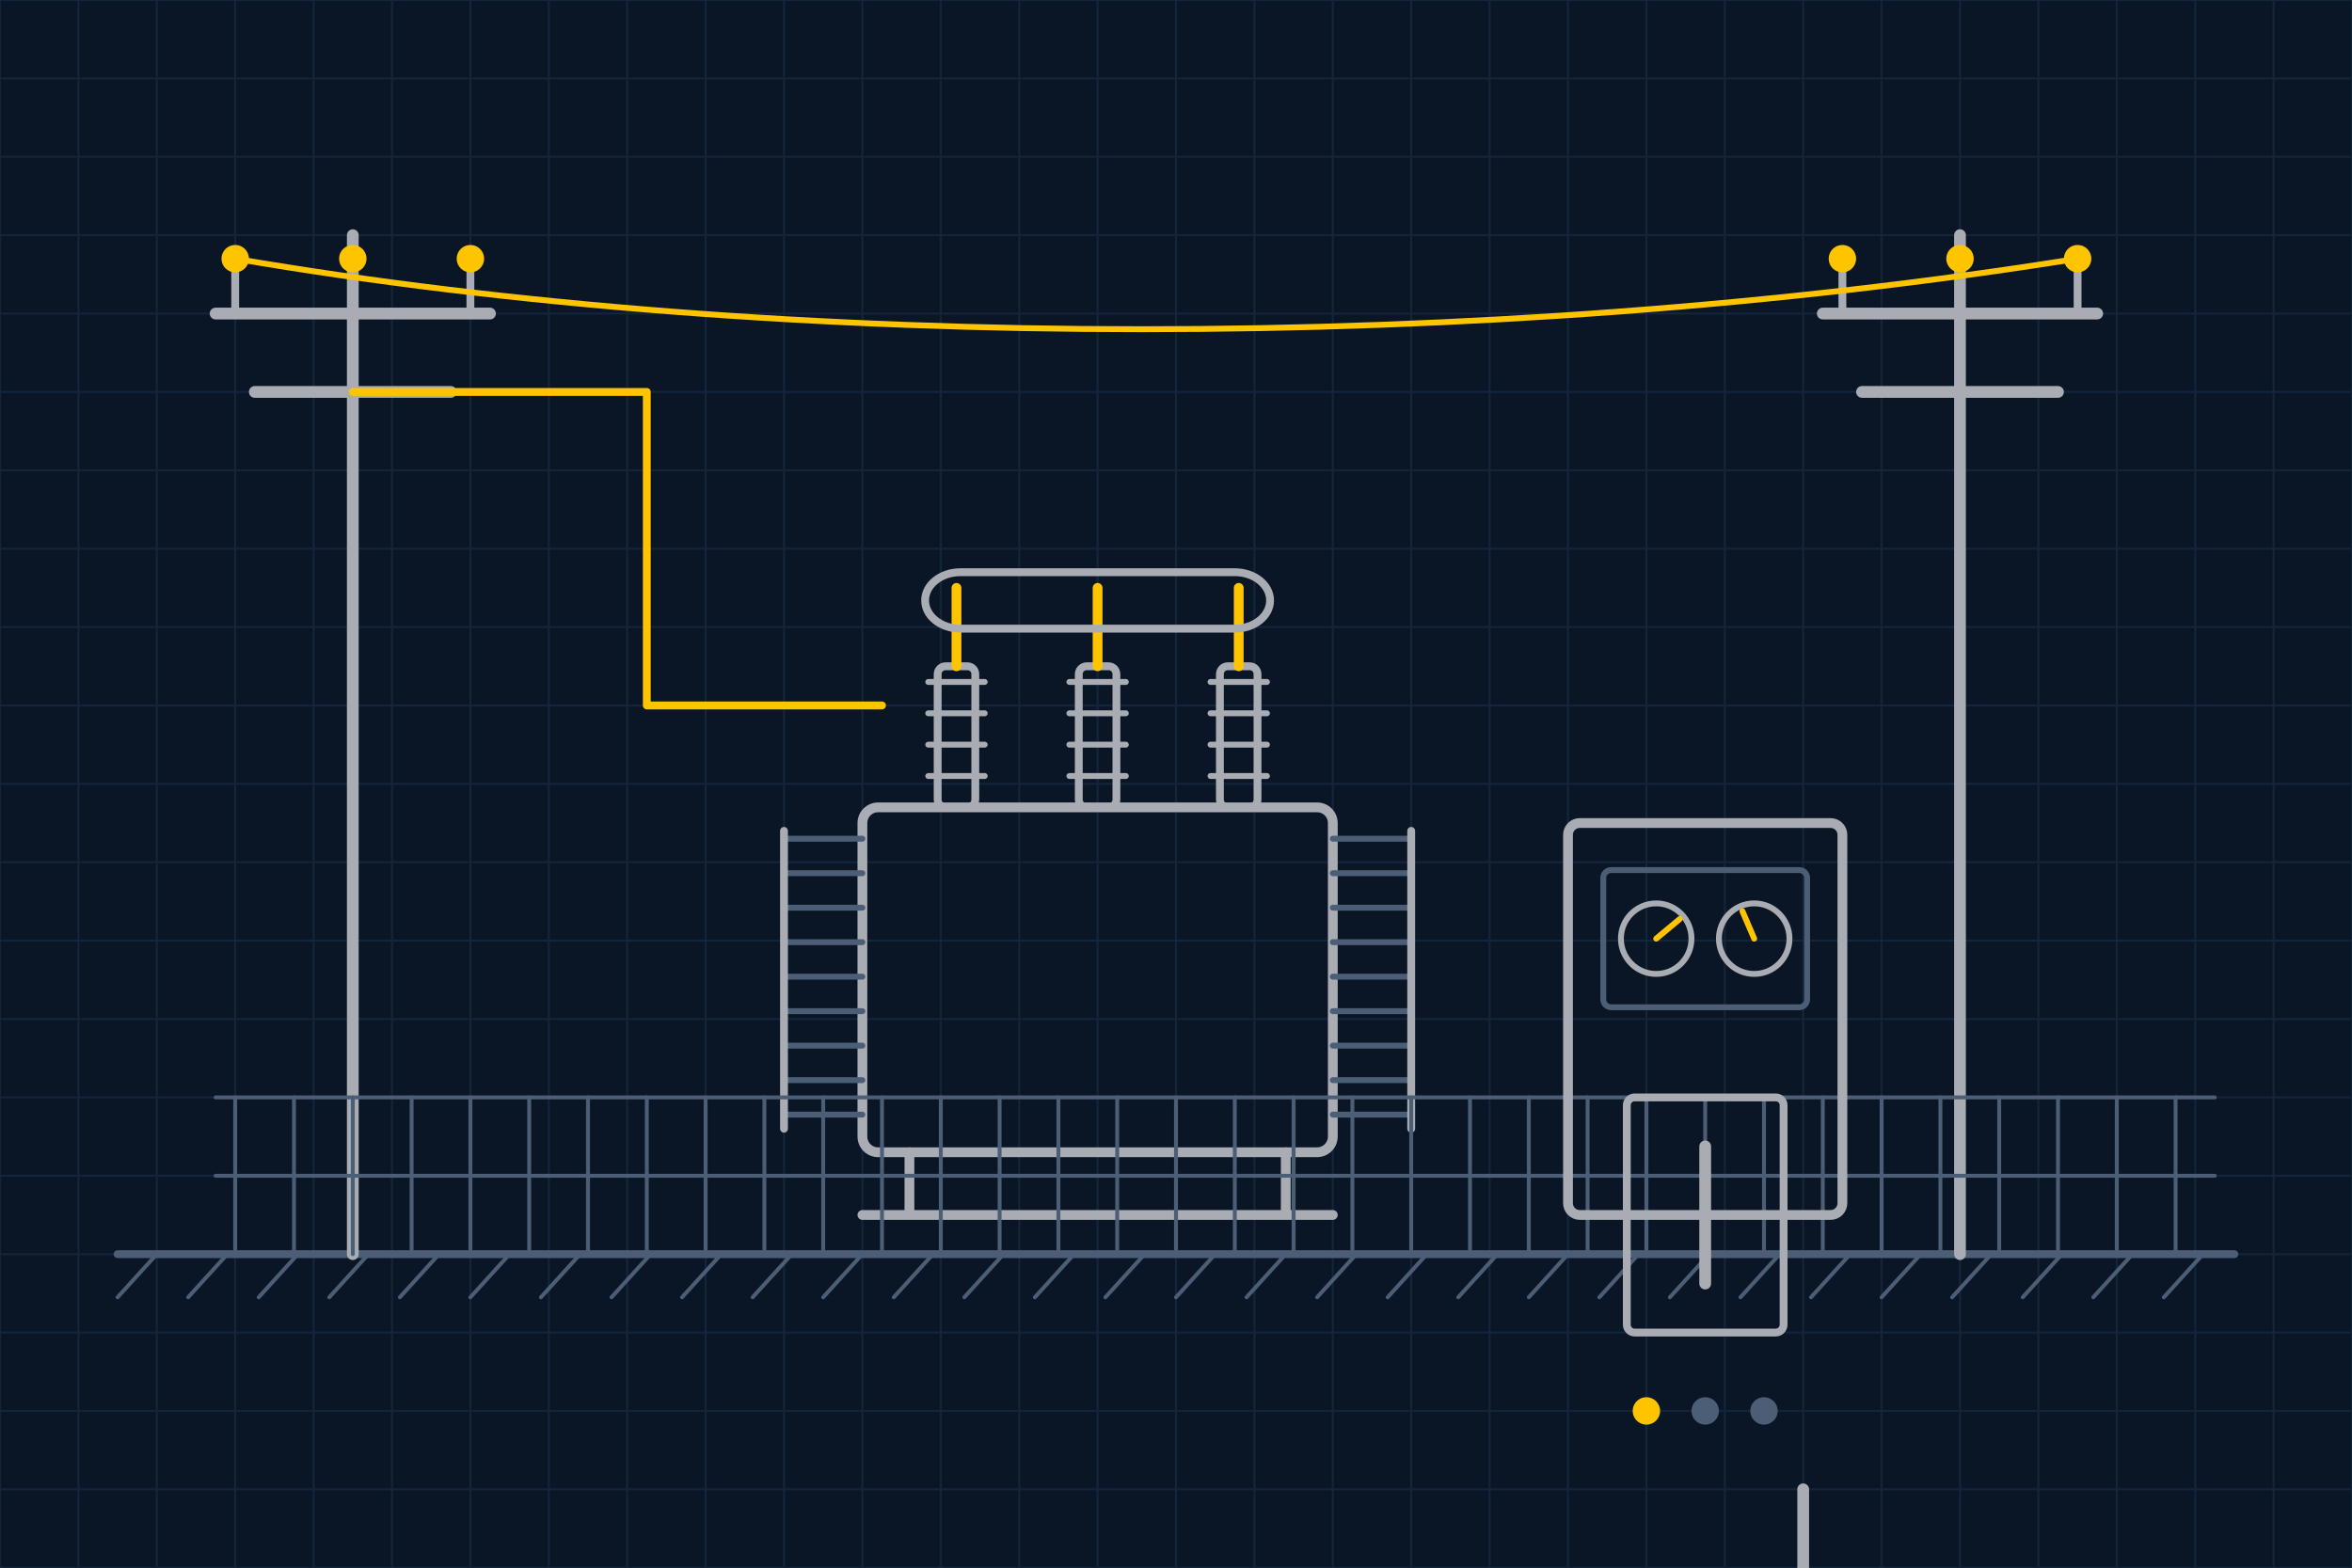
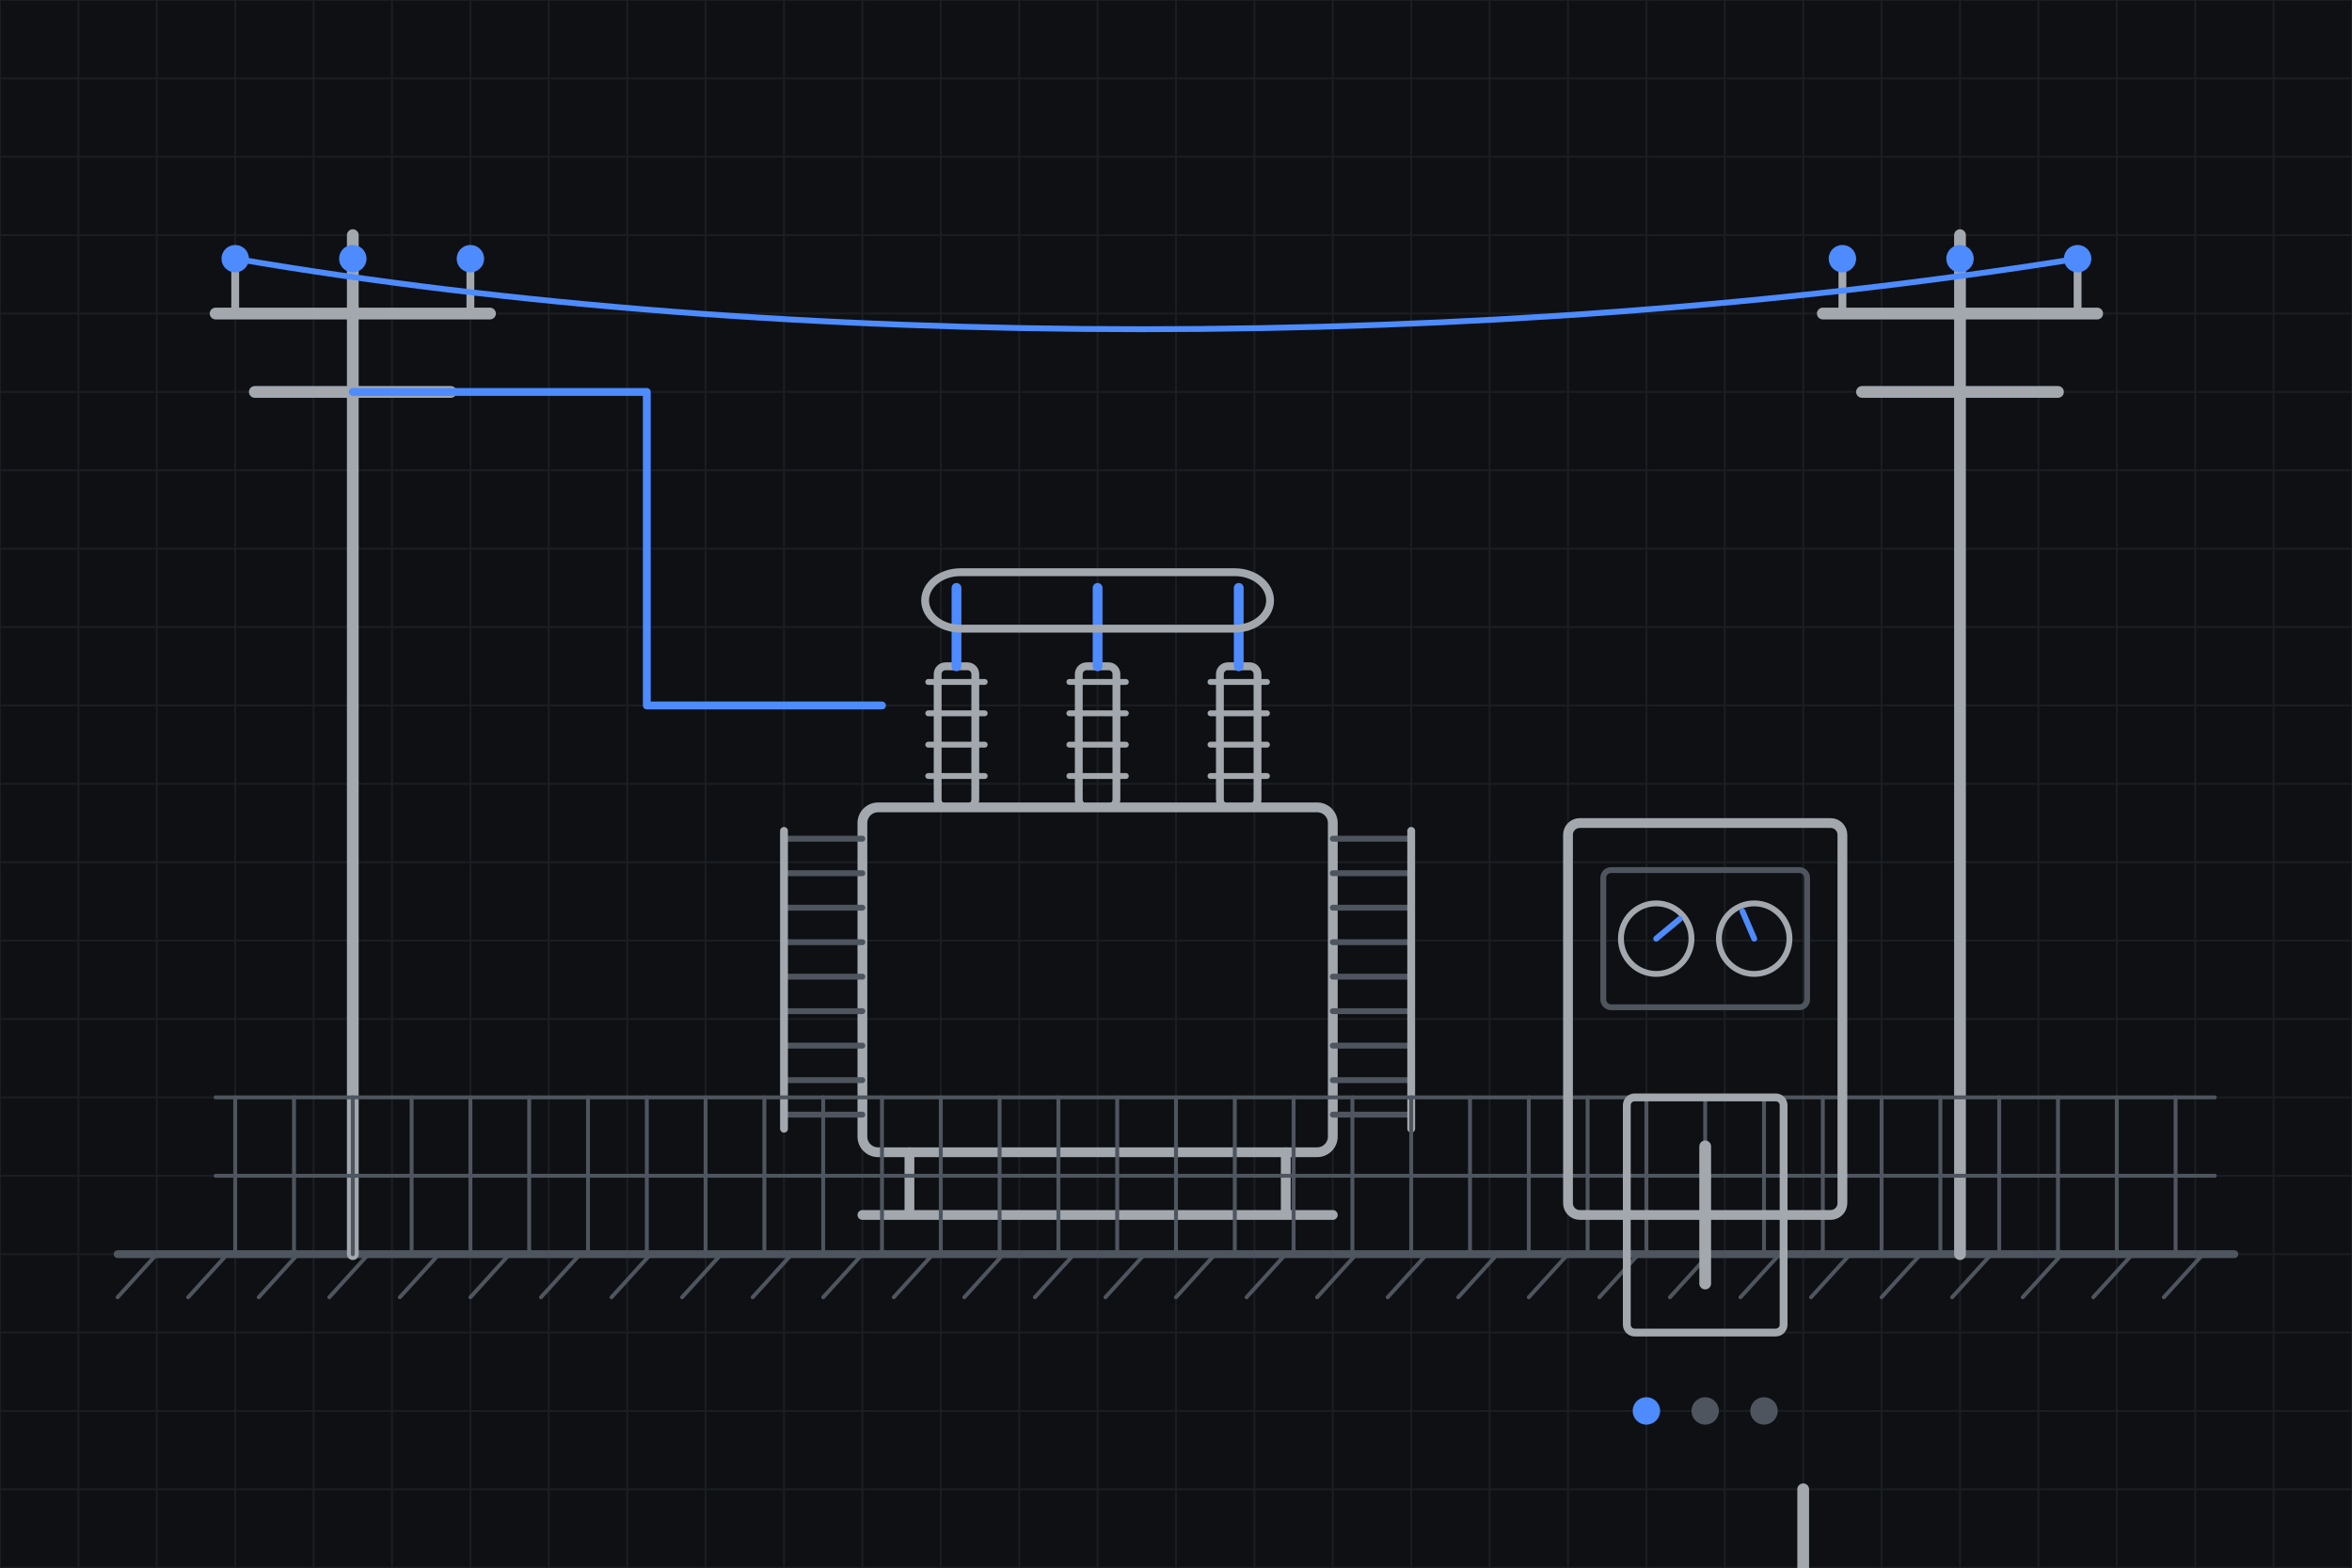
<svg xmlns="http://www.w3.org/2000/svg" viewBox="0 0 1200 800" role="img" aria-label="Substation">
-   <rect width="1200" height="800" fill="#0A1626" />
-   <g stroke="#13253B" stroke-width="1">
+   <rect width="1200" height="800" fill="#0E1013" />
+   <g stroke="#1A1D22" stroke-width="1">
    <path d="M0 0V800" />
    <path d="M40 0V800" />
    <path d="M80 0V800" />
    <path d="M120 0V800" />
    <path d="M160 0V800" />
    <path d="M200 0V800" />
    <path d="M240 0V800" />
    <path d="M280 0V800" />
    <path d="M320 0V800" />
    <path d="M360 0V800" />
    <path d="M400 0V800" />
    <path d="M440 0V800" />
    <path d="M480 0V800" />
    <path d="M520 0V800" />
    <path d="M560 0V800" />
    <path d="M600 0V800" />
    <path d="M640 0V800" />
    <path d="M680 0V800" />
    <path d="M720 0V800" />
    <path d="M760 0V800" />
    <path d="M800 0V800" />
    <path d="M840 0V800" />
    <path d="M880 0V800" />
    <path d="M920 0V800" />
    <path d="M960 0V800" />
    <path d="M1000 0V800" />
    <path d="M1040 0V800" />
    <path d="M1080 0V800" />
    <path d="M1120 0V800" />
    <path d="M1160 0V800" />
    <path d="M1200 0V800" />
    <path d="M0 0H1200" />
    <path d="M0 40H1200" />
    <path d="M0 80H1200" />
    <path d="M0 120H1200" />
    <path d="M0 160H1200" />
    <path d="M0 200H1200" />
    <path d="M0 240H1200" />
    <path d="M0 280H1200" />
    <path d="M0 320H1200" />
    <path d="M0 360H1200" />
    <path d="M0 400H1200" />
    <path d="M0 440H1200" />
    <path d="M0 480H1200" />
    <path d="M0 520H1200" />
    <path d="M0 560H1200" />
    <path d="M0 600H1200" />
    <path d="M0 640H1200" />
    <path d="M0 680H1200" />
    <path d="M0 720H1200" />
    <path d="M0 760H1200" />
    <path d="M0 800H1200" />
  </g>
  <g fill="none" stroke-linecap="round" stroke-linejoin="round">
-     <path d="M60 640H1140" stroke="#4C5E75" stroke-width="4" />
-     <path d="M80 640l-20 22" stroke="#4C5E75" stroke-width="2" />
-     <path d="M116 640l-20 22" stroke="#4C5E75" stroke-width="2" />
-     <path d="M152 640l-20 22" stroke="#4C5E75" stroke-width="2" />
-     <path d="M188 640l-20 22" stroke="#4C5E75" stroke-width="2" />
-     <path d="M224 640l-20 22" stroke="#4C5E75" stroke-width="2" />
-     <path d="M260 640l-20 22" stroke="#4C5E75" stroke-width="2" />
-     <path d="M296 640l-20 22" stroke="#4C5E75" stroke-width="2" />
-     <path d="M332 640l-20 22" stroke="#4C5E75" stroke-width="2" />
-     <path d="M368 640l-20 22" stroke="#4C5E75" stroke-width="2" />
-     <path d="M404 640l-20 22" stroke="#4C5E75" stroke-width="2" />
-     <path d="M440 640l-20 22" stroke="#4C5E75" stroke-width="2" />
-     <path d="M476 640l-20 22" stroke="#4C5E75" stroke-width="2" />
-     <path d="M512 640l-20 22" stroke="#4C5E75" stroke-width="2" />
-     <path d="M548 640l-20 22" stroke="#4C5E75" stroke-width="2" />
-     <path d="M584 640l-20 22" stroke="#4C5E75" stroke-width="2" />
-     <path d="M620 640l-20 22" stroke="#4C5E75" stroke-width="2" />
-     <path d="M656 640l-20 22" stroke="#4C5E75" stroke-width="2" />
-     <path d="M692 640l-20 22" stroke="#4C5E75" stroke-width="2" />
-     <path d="M728 640l-20 22" stroke="#4C5E75" stroke-width="2" />
-     <path d="M764 640l-20 22" stroke="#4C5E75" stroke-width="2" />
-     <path d="M800 640l-20 22" stroke="#4C5E75" stroke-width="2" />
-     <path d="M836 640l-20 22" stroke="#4C5E75" stroke-width="2" />
-     <path d="M872 640l-20 22" stroke="#4C5E75" stroke-width="2" />
-     <path d="M908 640l-20 22" stroke="#4C5E75" stroke-width="2" />
-     <path d="M944 640l-20 22" stroke="#4C5E75" stroke-width="2" />
-     <path d="M980 640l-20 22" stroke="#4C5E75" stroke-width="2" />
-     <path d="M1016 640l-20 22" stroke="#4C5E75" stroke-width="2" />
-     <path d="M1052 640l-20 22" stroke="#4C5E75" stroke-width="2" />
-     <path d="M1088 640l-20 22" stroke="#4C5E75" stroke-width="2" />
-     <path d="M1124 640l-20 22" stroke="#4C5E75" stroke-width="2" />
-     <rect x="440.0" y="412.0" width="240.0" height="176.0" rx="8" stroke="#A9ADB3" stroke-width="5" />
-     <path d="M400.0 428.0H440.0" stroke="#4C5E75" stroke-width="3" />
-     <path d="M680.0 428.0H720.0" stroke="#4C5E75" stroke-width="3" />
-     <path d="M400.0 445.6H440.0" stroke="#4C5E75" stroke-width="3" />
-     <path d="M680.0 445.6H720.0" stroke="#4C5E75" stroke-width="3" />
-     <path d="M400.0 463.2H440.0" stroke="#4C5E75" stroke-width="3" />
-     <path d="M680.0 463.2H720.0" stroke="#4C5E75" stroke-width="3" />
-     <path d="M400.0 480.8H440.0" stroke="#4C5E75" stroke-width="3" />
-     <path d="M680.0 480.8H720.0" stroke="#4C5E75" stroke-width="3" />
-     <path d="M400.0 498.4H440.0" stroke="#4C5E75" stroke-width="3" />
-     <path d="M680.0 498.4H720.0" stroke="#4C5E75" stroke-width="3" />
-     <path d="M400.0 516.0H440.0" stroke="#4C5E75" stroke-width="3" />
-     <path d="M680.0 516.0H720.0" stroke="#4C5E75" stroke-width="3" />
-     <path d="M400.0 533.6H440.0" stroke="#4C5E75" stroke-width="3" />
-     <path d="M680.0 533.6H720.0" stroke="#4C5E75" stroke-width="3" />
-     <path d="M400.0 551.2H440.0" stroke="#4C5E75" stroke-width="3" />
-     <path d="M680.0 551.2H720.0" stroke="#4C5E75" stroke-width="3" />
-     <path d="M400.0 568.8H440.0" stroke="#4C5E75" stroke-width="3" />
-     <path d="M680.0 568.8H720.0" stroke="#4C5E75" stroke-width="3" />
-     <path d="M400.0 424.0V576.0M720.0 424.0V576.0" stroke="#A9ADB3" stroke-width="4" />
-     <rect x="478.4" y="340.0" width="19.2" height="72.0" rx="4" stroke="#A9ADB3" stroke-width="4" />
-     <path d="M473.6 348.0H502.4" stroke="#A9ADB3" stroke-width="3" />
-     <path d="M473.6 364.0H502.4" stroke="#A9ADB3" stroke-width="3" />
-     <path d="M473.6 380.0H502.4" stroke="#A9ADB3" stroke-width="3" />
-     <path d="M473.6 396.0H502.4" stroke="#A9ADB3" stroke-width="3" />
-     <path d="M488.0 340.0V300.0" stroke="#FFC400" stroke-width="5" />
-     <rect x="550.4" y="340.0" width="19.2" height="72.0" rx="4" stroke="#A9ADB3" stroke-width="4" />
-     <path d="M545.6 348.0H574.4" stroke="#A9ADB3" stroke-width="3" />
-     <path d="M545.6 364.0H574.4" stroke="#A9ADB3" stroke-width="3" />
-     <path d="M545.6 380.0H574.4" stroke="#A9ADB3" stroke-width="3" />
-     <path d="M545.6 396.0H574.4" stroke="#A9ADB3" stroke-width="3" />
-     <path d="M560.0 340.0V300.0" stroke="#FFC400" stroke-width="5" />
-     <rect x="622.4" y="340.0" width="19.2" height="72.0" rx="4" stroke="#A9ADB3" stroke-width="4" />
-     <path d="M617.6 348.0H646.4" stroke="#A9ADB3" stroke-width="3" />
-     <path d="M617.6 364.0H646.4" stroke="#A9ADB3" stroke-width="3" />
-     <path d="M617.6 380.0H646.4" stroke="#A9ADB3" stroke-width="3" />
-     <path d="M617.6 396.0H646.4" stroke="#A9ADB3" stroke-width="3" />
-     <path d="M632.0 340.0V300.0" stroke="#FFC400" stroke-width="5" />
-     <rect x="472.0" y="292.0" width="176.0" height="28.8" rx="18" stroke="#A9ADB3" stroke-width="4" />
-     <path d="M464.0 588.0V620.0M656.0 588.0V620.0M440.0 620.0H680.0" stroke="#A9ADB3" stroke-width="5" />
-     <path d="M180 640V120M110 160H250M130 200H230" stroke="#A9ADB3" stroke-width="6" />
-     <path d="M120 160v-24" stroke="#A9ADB3" stroke-width="4" />
-     <circle cx="120" cy="132" r="7" fill="#FFC400" stroke="none" />
-     <path d="M180 160v-24" stroke="#A9ADB3" stroke-width="4" />
-     <circle cx="180" cy="132" r="7" fill="#FFC400" stroke="none" />
-     <path d="M240 160v-24" stroke="#A9ADB3" stroke-width="4" />
-     <circle cx="240" cy="132" r="7" fill="#FFC400" stroke="none" />
-     <path d="M1000 640V120M930 160H1070M950 200H1050" stroke="#A9ADB3" stroke-width="6" />
-     <path d="M940 160v-24" stroke="#A9ADB3" stroke-width="4" />
-     <circle cx="940" cy="132" r="7" fill="#FFC400" stroke="none" />
-     <path d="M1000 160v-24" stroke="#A9ADB3" stroke-width="4" />
-     <circle cx="1000" cy="132" r="7" fill="#FFC400" stroke="none" />
-     <path d="M1060 160v-24" stroke="#A9ADB3" stroke-width="4" />
-     <circle cx="1060" cy="132" r="7" fill="#FFC400" stroke="none" />
-     <path d="M120 132C 400 180, 760 180, 1060 132" stroke="#FFC400" stroke-width="3" />
-     <path d="M180 200H330V360H450" stroke="#FFC400" stroke-width="4" />
-     <path d="M120 640V560" stroke="#4C5E75" stroke-width="2" />
-     <path d="M150 640V560" stroke="#4C5E75" stroke-width="2" />
-     <path d="M180 640V560" stroke="#4C5E75" stroke-width="2" />
-     <path d="M210 640V560" stroke="#4C5E75" stroke-width="2" />
-     <path d="M240 640V560" stroke="#4C5E75" stroke-width="2" />
-     <path d="M270 640V560" stroke="#4C5E75" stroke-width="2" />
-     <path d="M300 640V560" stroke="#4C5E75" stroke-width="2" />
-     <path d="M330 640V560" stroke="#4C5E75" stroke-width="2" />
-     <path d="M360 640V560" stroke="#4C5E75" stroke-width="2" />
-     <path d="M390 640V560" stroke="#4C5E75" stroke-width="2" />
-     <path d="M420 640V560" stroke="#4C5E75" stroke-width="2" />
-     <path d="M450 640V560" stroke="#4C5E75" stroke-width="2" />
-     <path d="M480 640V560" stroke="#4C5E75" stroke-width="2" />
-     <path d="M510 640V560" stroke="#4C5E75" stroke-width="2" />
-     <path d="M540 640V560" stroke="#4C5E75" stroke-width="2" />
-     <path d="M570 640V560" stroke="#4C5E75" stroke-width="2" />
-     <path d="M600 640V560" stroke="#4C5E75" stroke-width="2" />
-     <path d="M630 640V560" stroke="#4C5E75" stroke-width="2" />
-     <path d="M660 640V560" stroke="#4C5E75" stroke-width="2" />
-     <path d="M690 640V560" stroke="#4C5E75" stroke-width="2" />
-     <path d="M720 640V560" stroke="#4C5E75" stroke-width="2" />
-     <path d="M750 640V560" stroke="#4C5E75" stroke-width="2" />
-     <path d="M780 640V560" stroke="#4C5E75" stroke-width="2" />
-     <path d="M810 640V560" stroke="#4C5E75" stroke-width="2" />
-     <path d="M840 640V560" stroke="#4C5E75" stroke-width="2" />
-     <path d="M870 640V560" stroke="#4C5E75" stroke-width="2" />
-     <path d="M900 640V560" stroke="#4C5E75" stroke-width="2" />
-     <path d="M930 640V560" stroke="#4C5E75" stroke-width="2" />
-     <path d="M960 640V560" stroke="#4C5E75" stroke-width="2" />
-     <path d="M990 640V560" stroke="#4C5E75" stroke-width="2" />
-     <path d="M1020 640V560" stroke="#4C5E75" stroke-width="2" />
-     <path d="M1050 640V560" stroke="#4C5E75" stroke-width="2" />
-     <path d="M1080 640V560" stroke="#4C5E75" stroke-width="2" />
-     <path d="M1110 640V560" stroke="#4C5E75" stroke-width="2" />
-     <path d="M110 560H1130M110 600H1130" stroke="#4C5E75" stroke-width="2" />
-     <rect x="800" y="420" width="140" height="200" rx="6" stroke="#A9ADB3" stroke-width="5" />
-     <rect x="818" y="444" width="104" height="70" rx="4" stroke="#4C5E75" stroke-width="3" />
-     <circle cx="845" cy="479" r="18" stroke="#A9ADB3" stroke-width="3" />
-     <path d="M845 479l12 -10" stroke="#FFC400" stroke-width="3" />
-     <circle cx="895" cy="479" r="18" stroke="#A9ADB3" stroke-width="3" />
-     <path d="M895 479l-6 -14" stroke="#FFC400" stroke-width="3" />
-     <rect x="830" y="560" width="80" height="120" rx="4" stroke="#A9ADB3" stroke-width="4" />
-     <path d="M870 585V655" stroke="#A9ADB3" stroke-width="6" />
-     <circle cx="840" cy="720" r="7" fill="#FFC400" stroke="none" />
-     <circle cx="870" cy="720" r="7" fill="#4C5E75" stroke="none" />
-     <circle cx="900" cy="720" r="7" fill="#4C5E75" stroke="none" />
-     <path d="M920 760v40" stroke="#A9ADB3" stroke-width="6" />
-     <path d="M820 820h100" stroke="#4C5E75" stroke-width="2" />
-     <path d="M820 828h100" stroke="#4C5E75" stroke-width="2" />
-     <path d="M820 836h100" stroke="#4C5E75" stroke-width="2" />
-     <path d="M820 844h100" stroke="#4C5E75" stroke-width="2" />
-     <path d="M820 852h100" stroke="#4C5E75" stroke-width="2" />
-     <path d="M820 860h100" stroke="#4C5E75" stroke-width="2" />
-     <path d="M780 880H960" stroke="#A9ADB3" stroke-width="5" />
+     <path d="M60 640H1140" stroke="#4E555F" stroke-width="4" />
+     <path d="M80 640l-20 22" stroke="#4E555F" stroke-width="2" />
+     <path d="M116 640l-20 22" stroke="#4E555F" stroke-width="2" />
+     <path d="M152 640l-20 22" stroke="#4E555F" stroke-width="2" />
+     <path d="M188 640l-20 22" stroke="#4E555F" stroke-width="2" />
+     <path d="M224 640l-20 22" stroke="#4E555F" stroke-width="2" />
+     <path d="M260 640l-20 22" stroke="#4E555F" stroke-width="2" />
+     <path d="M296 640l-20 22" stroke="#4E555F" stroke-width="2" />
+     <path d="M332 640l-20 22" stroke="#4E555F" stroke-width="2" />
+     <path d="M368 640l-20 22" stroke="#4E555F" stroke-width="2" />
+     <path d="M404 640l-20 22" stroke="#4E555F" stroke-width="2" />
+     <path d="M440 640l-20 22" stroke="#4E555F" stroke-width="2" />
+     <path d="M476 640l-20 22" stroke="#4E555F" stroke-width="2" />
+     <path d="M512 640l-20 22" stroke="#4E555F" stroke-width="2" />
+     <path d="M548 640l-20 22" stroke="#4E555F" stroke-width="2" />
+     <path d="M584 640l-20 22" stroke="#4E555F" stroke-width="2" />
+     <path d="M620 640l-20 22" stroke="#4E555F" stroke-width="2" />
+     <path d="M656 640l-20 22" stroke="#4E555F" stroke-width="2" />
+     <path d="M692 640l-20 22" stroke="#4E555F" stroke-width="2" />
+     <path d="M728 640l-20 22" stroke="#4E555F" stroke-width="2" />
+     <path d="M764 640l-20 22" stroke="#4E555F" stroke-width="2" />
+     <path d="M800 640l-20 22" stroke="#4E555F" stroke-width="2" />
+     <path d="M836 640l-20 22" stroke="#4E555F" stroke-width="2" />
+     <path d="M872 640l-20 22" stroke="#4E555F" stroke-width="2" />
+     <path d="M908 640l-20 22" stroke="#4E555F" stroke-width="2" />
+     <path d="M944 640l-20 22" stroke="#4E555F" stroke-width="2" />
+     <path d="M980 640l-20 22" stroke="#4E555F" stroke-width="2" />
+     <path d="M1016 640l-20 22" stroke="#4E555F" stroke-width="2" />
+     <path d="M1052 640l-20 22" stroke="#4E555F" stroke-width="2" />
+     <path d="M1088 640l-20 22" stroke="#4E555F" stroke-width="2" />
+     <path d="M1124 640l-20 22" stroke="#4E555F" stroke-width="2" />
+     <rect x="440.0" y="412.0" width="240.0" height="176.0" rx="8" stroke="#A3A8AF" stroke-width="5" />
+     <path d="M400.0 428.0H440.0" stroke="#4E555F" stroke-width="3" />
+     <path d="M680.0 428.0H720.0" stroke="#4E555F" stroke-width="3" />
+     <path d="M400.0 445.6H440.0" stroke="#4E555F" stroke-width="3" />
+     <path d="M680.0 445.6H720.0" stroke="#4E555F" stroke-width="3" />
+     <path d="M400.0 463.2H440.0" stroke="#4E555F" stroke-width="3" />
+     <path d="M680.0 463.2H720.0" stroke="#4E555F" stroke-width="3" />
+     <path d="M400.0 480.8H440.0" stroke="#4E555F" stroke-width="3" />
+     <path d="M680.0 480.8H720.0" stroke="#4E555F" stroke-width="3" />
+     <path d="M400.0 498.4H440.0" stroke="#4E555F" stroke-width="3" />
+     <path d="M680.0 498.4H720.0" stroke="#4E555F" stroke-width="3" />
+     <path d="M400.0 516.0H440.0" stroke="#4E555F" stroke-width="3" />
+     <path d="M680.0 516.0H720.0" stroke="#4E555F" stroke-width="3" />
+     <path d="M400.0 533.6H440.0" stroke="#4E555F" stroke-width="3" />
+     <path d="M680.0 533.6H720.0" stroke="#4E555F" stroke-width="3" />
+     <path d="M400.0 551.2H440.0" stroke="#4E555F" stroke-width="3" />
+     <path d="M680.0 551.2H720.0" stroke="#4E555F" stroke-width="3" />
+     <path d="M400.0 568.8H440.0" stroke="#4E555F" stroke-width="3" />
+     <path d="M680.0 568.8H720.0" stroke="#4E555F" stroke-width="3" />
+     <path d="M400.0 424.0V576.0M720.0 424.0V576.0" stroke="#A3A8AF" stroke-width="4" />
+     <rect x="478.4" y="340.0" width="19.2" height="72.0" rx="4" stroke="#A3A8AF" stroke-width="4" />
+     <path d="M473.6 348.0H502.4" stroke="#A3A8AF" stroke-width="3" />
+     <path d="M473.6 364.0H502.4" stroke="#A3A8AF" stroke-width="3" />
+     <path d="M473.6 380.0H502.4" stroke="#A3A8AF" stroke-width="3" />
+     <path d="M473.6 396.0H502.4" stroke="#A3A8AF" stroke-width="3" />
+     <path d="M488.0 340.0V300.0" stroke="#4D8BFF" stroke-width="5" />
+     <rect x="550.4" y="340.0" width="19.2" height="72.0" rx="4" stroke="#A3A8AF" stroke-width="4" />
+     <path d="M545.6 348.0H574.4" stroke="#A3A8AF" stroke-width="3" />
+     <path d="M545.6 364.0H574.4" stroke="#A3A8AF" stroke-width="3" />
+     <path d="M545.6 380.0H574.4" stroke="#A3A8AF" stroke-width="3" />
+     <path d="M545.6 396.0H574.4" stroke="#A3A8AF" stroke-width="3" />
+     <path d="M560.0 340.0V300.0" stroke="#4D8BFF" stroke-width="5" />
+     <rect x="622.4" y="340.0" width="19.2" height="72.0" rx="4" stroke="#A3A8AF" stroke-width="4" />
+     <path d="M617.6 348.0H646.4" stroke="#A3A8AF" stroke-width="3" />
+     <path d="M617.6 364.0H646.4" stroke="#A3A8AF" stroke-width="3" />
+     <path d="M617.6 380.0H646.4" stroke="#A3A8AF" stroke-width="3" />
+     <path d="M617.6 396.0H646.4" stroke="#A3A8AF" stroke-width="3" />
+     <path d="M632.0 340.0V300.0" stroke="#4D8BFF" stroke-width="5" />
+     <rect x="472.0" y="292.0" width="176.0" height="28.8" rx="18" stroke="#A3A8AF" stroke-width="4" />
+     <path d="M464.0 588.0V620.0M656.0 588.0V620.0M440.0 620.0H680.0" stroke="#A3A8AF" stroke-width="5" />
+     <path d="M180 640V120M110 160H250M130 200H230" stroke="#A3A8AF" stroke-width="6" />
+     <path d="M120 160v-24" stroke="#A3A8AF" stroke-width="4" />
+     <circle cx="120" cy="132" r="7" fill="#4D8BFF" stroke="none" />
+     <path d="M180 160v-24" stroke="#A3A8AF" stroke-width="4" />
+     <circle cx="180" cy="132" r="7" fill="#4D8BFF" stroke="none" />
+     <path d="M240 160v-24" stroke="#A3A8AF" stroke-width="4" />
+     <circle cx="240" cy="132" r="7" fill="#4D8BFF" stroke="none" />
+     <path d="M1000 640V120M930 160H1070M950 200H1050" stroke="#A3A8AF" stroke-width="6" />
+     <path d="M940 160v-24" stroke="#A3A8AF" stroke-width="4" />
+     <circle cx="940" cy="132" r="7" fill="#4D8BFF" stroke="none" />
+     <path d="M1000 160v-24" stroke="#A3A8AF" stroke-width="4" />
+     <circle cx="1000" cy="132" r="7" fill="#4D8BFF" stroke="none" />
+     <path d="M1060 160v-24" stroke="#A3A8AF" stroke-width="4" />
+     <circle cx="1060" cy="132" r="7" fill="#4D8BFF" stroke="none" />
+     <path d="M120 132C 400 180, 760 180, 1060 132" stroke="#4D8BFF" stroke-width="3" />
+     <path d="M180 200H330V360H450" stroke="#4D8BFF" stroke-width="4" />
+     <path d="M120 640V560" stroke="#4E555F" stroke-width="2" />
+     <path d="M150 640V560" stroke="#4E555F" stroke-width="2" />
+     <path d="M180 640V560" stroke="#4E555F" stroke-width="2" />
+     <path d="M210 640V560" stroke="#4E555F" stroke-width="2" />
+     <path d="M240 640V560" stroke="#4E555F" stroke-width="2" />
+     <path d="M270 640V560" stroke="#4E555F" stroke-width="2" />
+     <path d="M300 640V560" stroke="#4E555F" stroke-width="2" />
+     <path d="M330 640V560" stroke="#4E555F" stroke-width="2" />
+     <path d="M360 640V560" stroke="#4E555F" stroke-width="2" />
+     <path d="M390 640V560" stroke="#4E555F" stroke-width="2" />
+     <path d="M420 640V560" stroke="#4E555F" stroke-width="2" />
+     <path d="M450 640V560" stroke="#4E555F" stroke-width="2" />
+     <path d="M480 640V560" stroke="#4E555F" stroke-width="2" />
+     <path d="M510 640V560" stroke="#4E555F" stroke-width="2" />
+     <path d="M540 640V560" stroke="#4E555F" stroke-width="2" />
+     <path d="M570 640V560" stroke="#4E555F" stroke-width="2" />
+     <path d="M600 640V560" stroke="#4E555F" stroke-width="2" />
+     <path d="M630 640V560" stroke="#4E555F" stroke-width="2" />
+     <path d="M660 640V560" stroke="#4E555F" stroke-width="2" />
+     <path d="M690 640V560" stroke="#4E555F" stroke-width="2" />
+     <path d="M720 640V560" stroke="#4E555F" stroke-width="2" />
+     <path d="M750 640V560" stroke="#4E555F" stroke-width="2" />
+     <path d="M780 640V560" stroke="#4E555F" stroke-width="2" />
+     <path d="M810 640V560" stroke="#4E555F" stroke-width="2" />
+     <path d="M840 640V560" stroke="#4E555F" stroke-width="2" />
+     <path d="M870 640V560" stroke="#4E555F" stroke-width="2" />
+     <path d="M900 640V560" stroke="#4E555F" stroke-width="2" />
+     <path d="M930 640V560" stroke="#4E555F" stroke-width="2" />
+     <path d="M960 640V560" stroke="#4E555F" stroke-width="2" />
+     <path d="M990 640V560" stroke="#4E555F" stroke-width="2" />
+     <path d="M1020 640V560" stroke="#4E555F" stroke-width="2" />
+     <path d="M1050 640V560" stroke="#4E555F" stroke-width="2" />
+     <path d="M1080 640V560" stroke="#4E555F" stroke-width="2" />
+     <path d="M1110 640V560" stroke="#4E555F" stroke-width="2" />
+     <path d="M110 560H1130M110 600H1130" stroke="#4E555F" stroke-width="2" />
+     <rect x="800" y="420" width="140" height="200" rx="6" stroke="#A3A8AF" stroke-width="5" />
+     <rect x="818" y="444" width="104" height="70" rx="4" stroke="#4E555F" stroke-width="3" />
+     <circle cx="845" cy="479" r="18" stroke="#A3A8AF" stroke-width="3" />
+     <path d="M845 479l12 -10" stroke="#4D8BFF" stroke-width="3" />
+     <circle cx="895" cy="479" r="18" stroke="#A3A8AF" stroke-width="3" />
+     <path d="M895 479l-6 -14" stroke="#4D8BFF" stroke-width="3" />
+     <rect x="830" y="560" width="80" height="120" rx="4" stroke="#A3A8AF" stroke-width="4" />
+     <path d="M870 585V655" stroke="#A3A8AF" stroke-width="6" />
+     <circle cx="840" cy="720" r="7" fill="#4D8BFF" stroke="none" />
+     <circle cx="870" cy="720" r="7" fill="#4E555F" stroke="none" />
+     <circle cx="900" cy="720" r="7" fill="#4E555F" stroke="none" />
+     <path d="M920 760v40" stroke="#A3A8AF" stroke-width="6" />
+     <path d="M820 820h100" stroke="#4E555F" stroke-width="2" />
+     <path d="M820 828h100" stroke="#4E555F" stroke-width="2" />
+     <path d="M820 836h100" stroke="#4E555F" stroke-width="2" />
+     <path d="M820 844h100" stroke="#4E555F" stroke-width="2" />
+     <path d="M820 852h100" stroke="#4E555F" stroke-width="2" />
+     <path d="M820 860h100" stroke="#4E555F" stroke-width="2" />
+     <path d="M780 880H960" stroke="#A3A8AF" stroke-width="5" />
  </g>
</svg>
